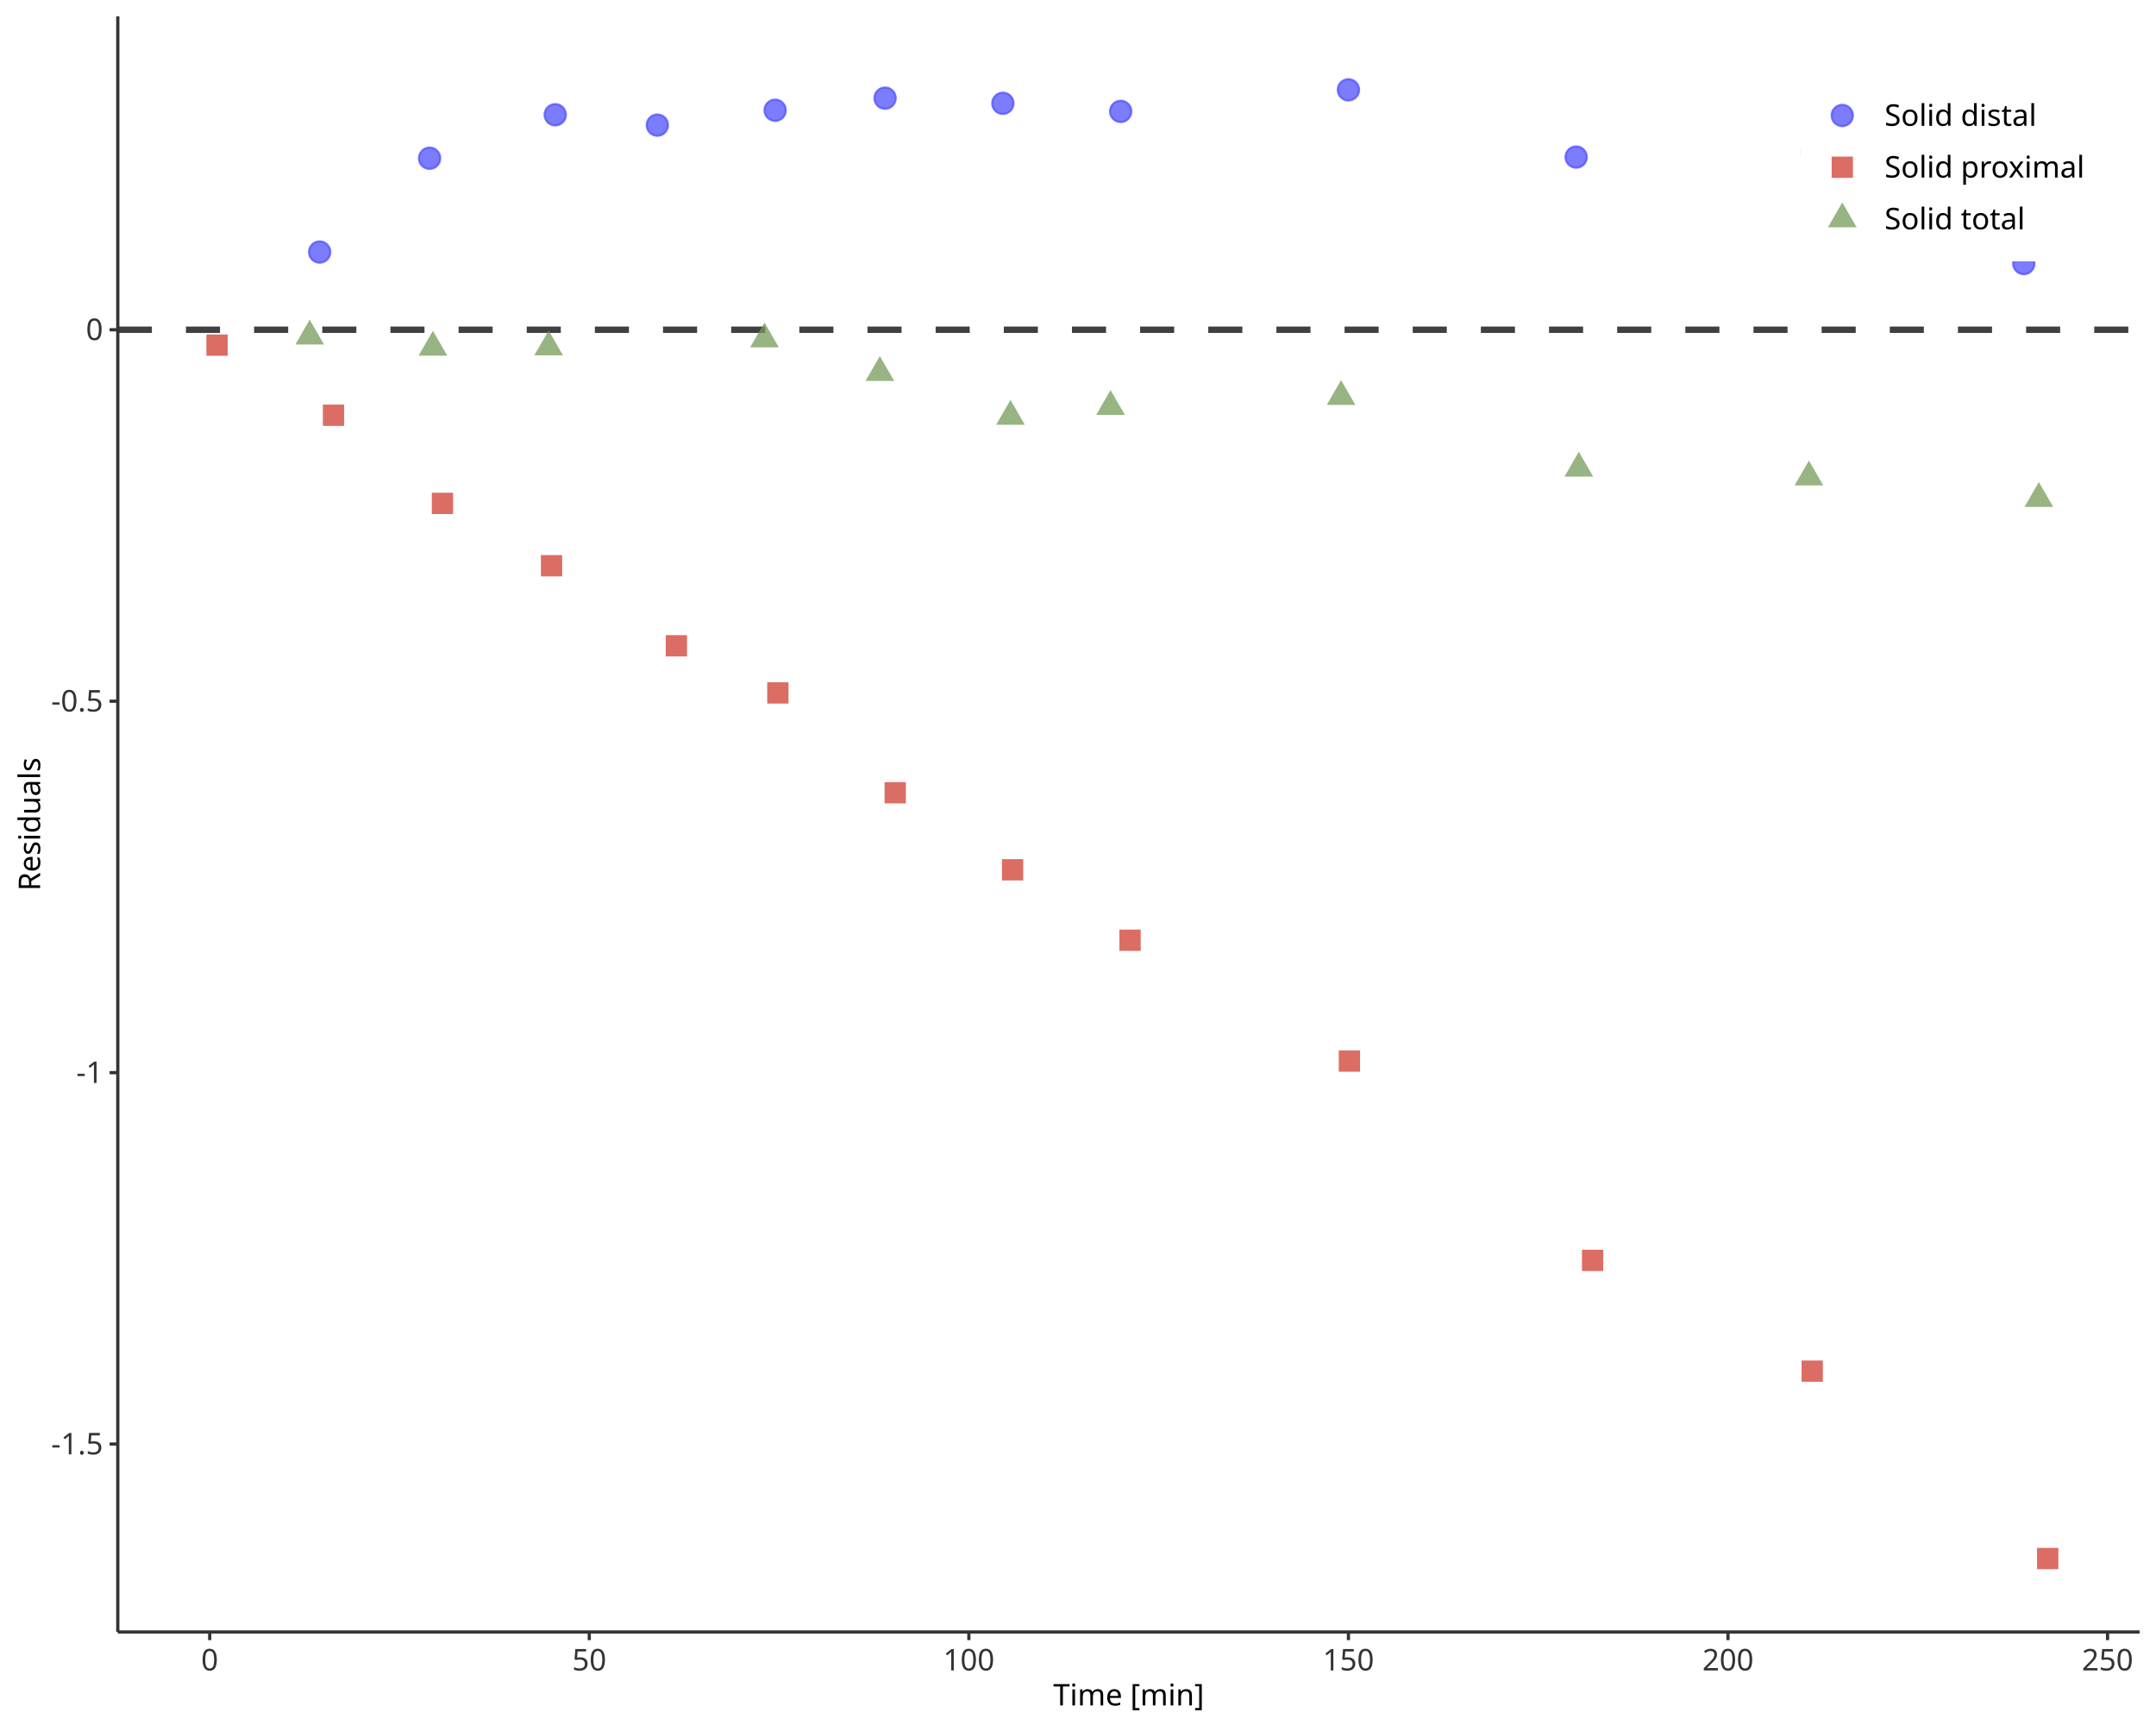
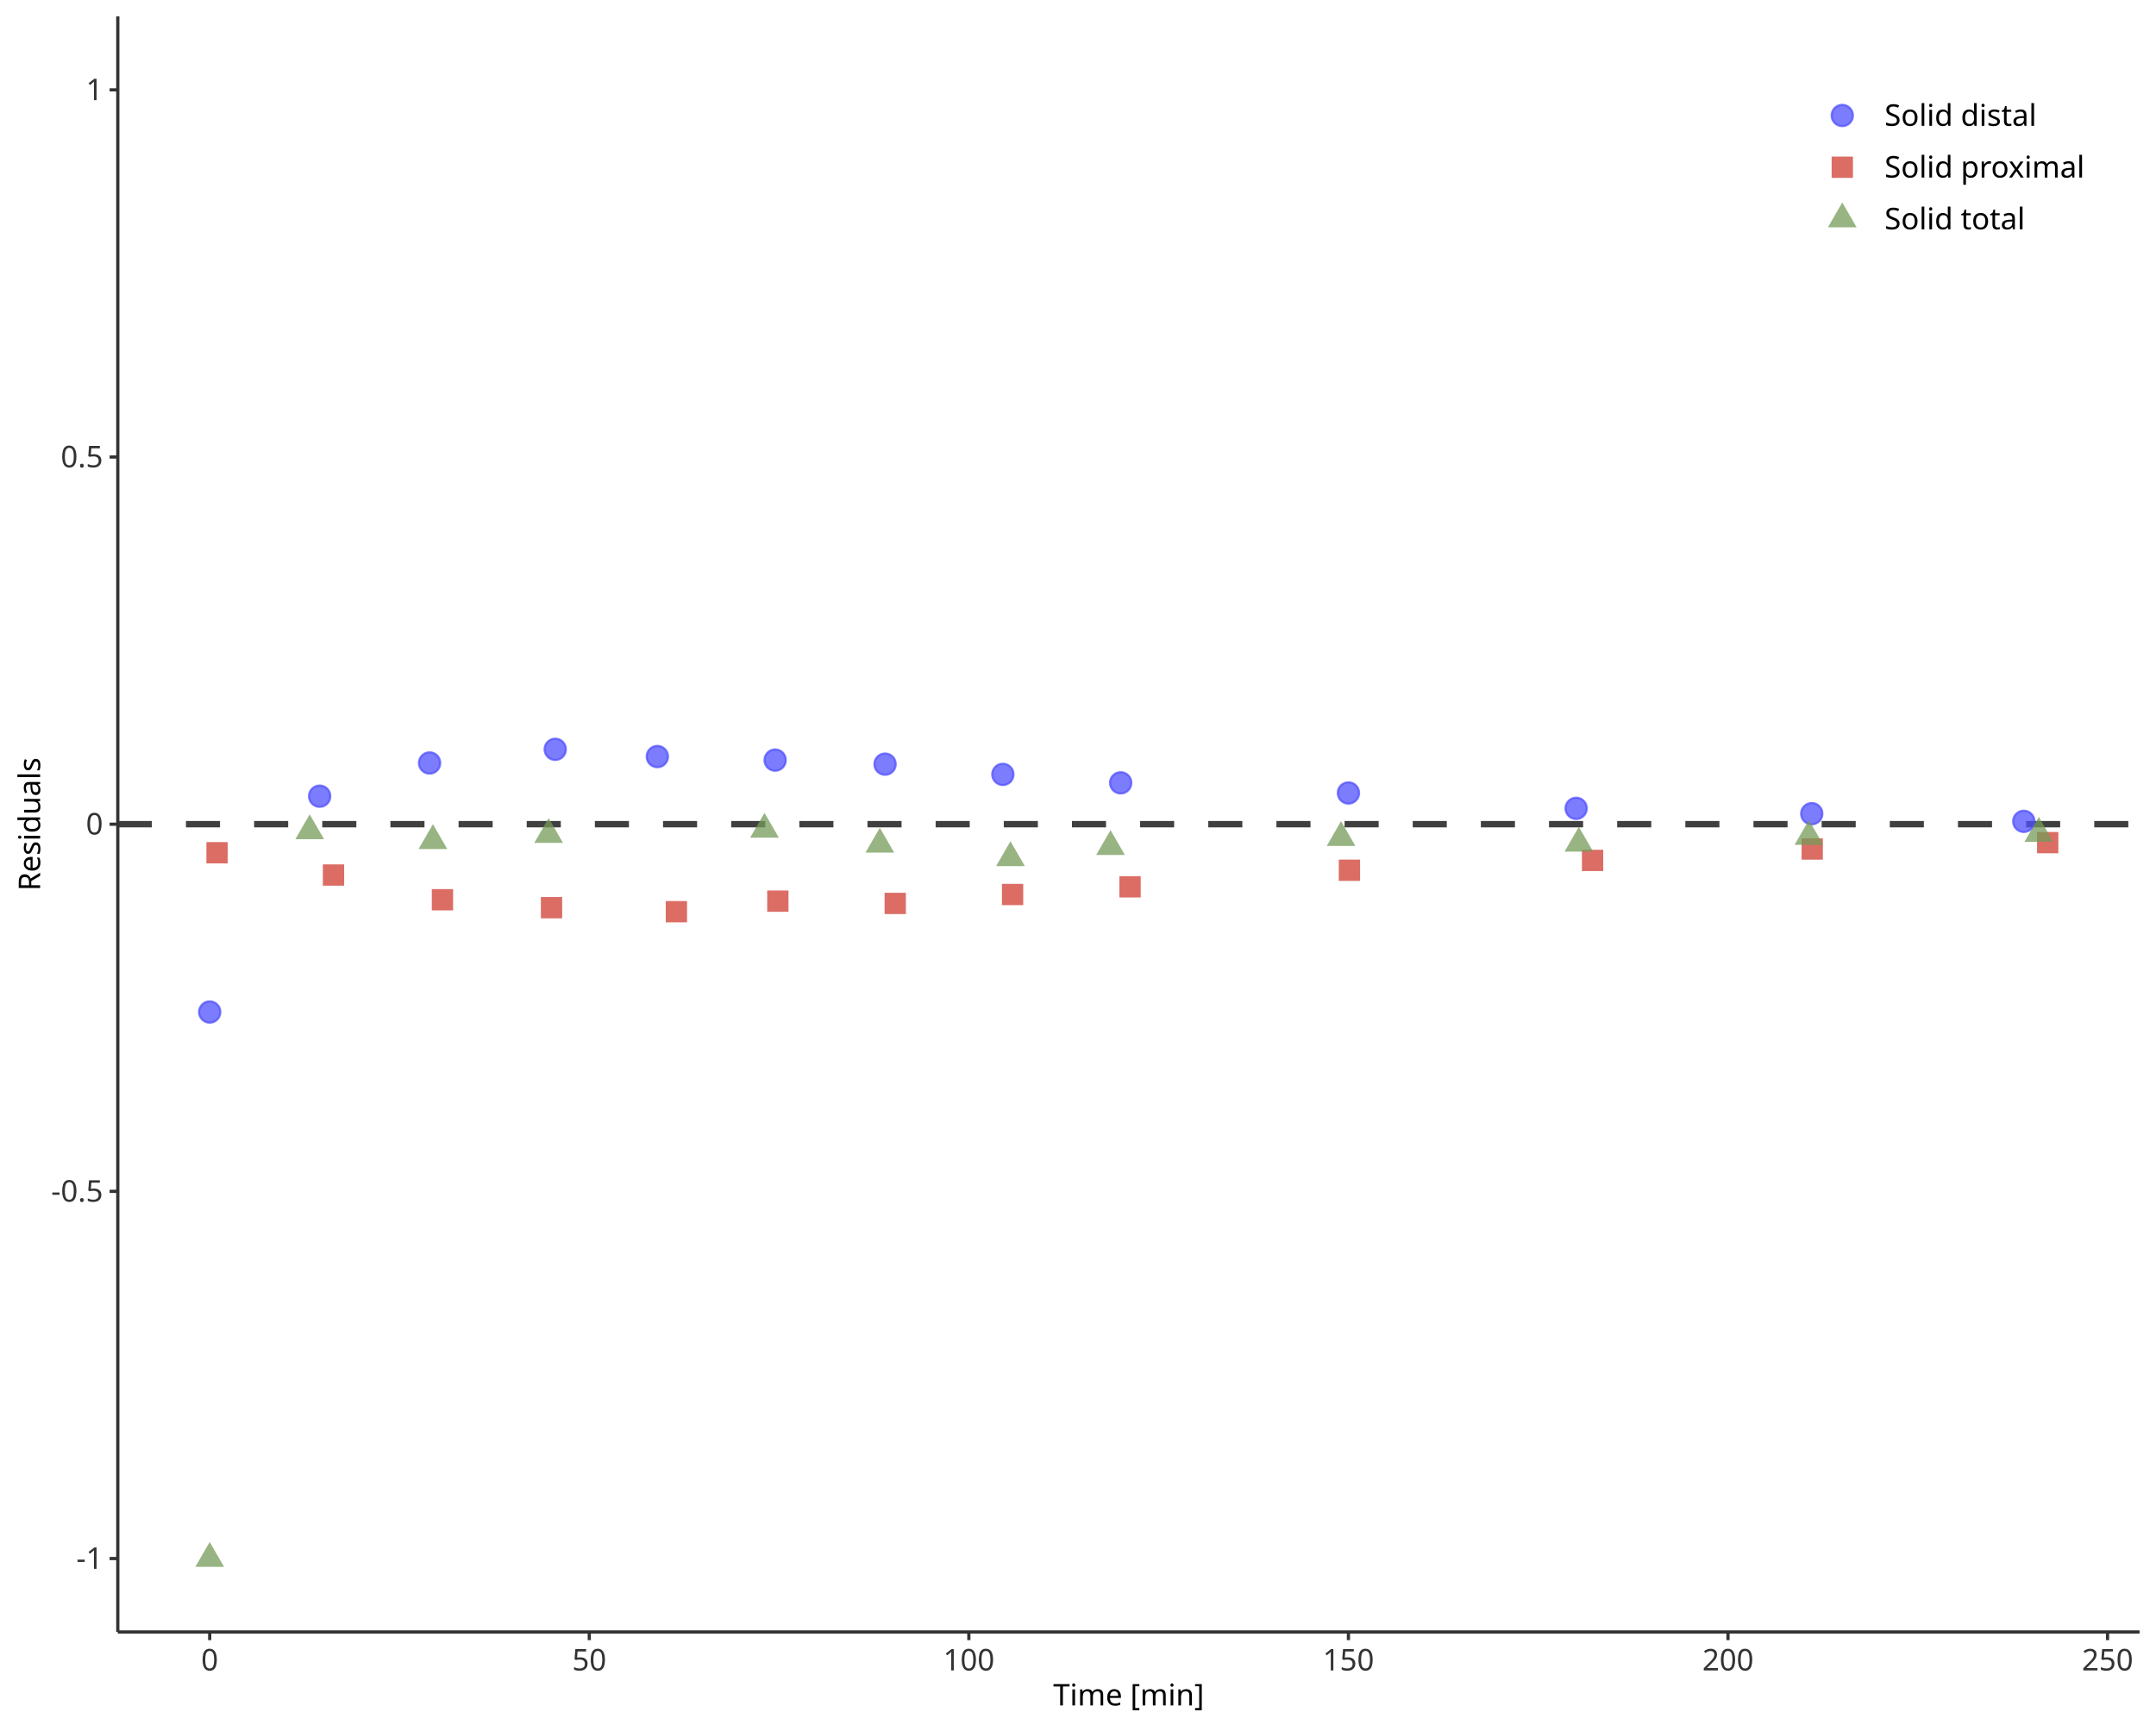
<svg xmlns="http://www.w3.org/2000/svg" class="svglite" data-engine-version="2.0" width="720.00pt" height="576.00pt" viewBox="0 0 720.00 576.00">
  <defs>
    <style type="text/css">
    .svglite line, .svglite polyline, .svglite polygon, .svglite path, .svglite rect, .svglite circle {
      fill: none;
      stroke: #000000;
      stroke-linecap: round;
      stroke-linejoin: round;
      stroke-miterlimit: 10.00;
    }
  </style>
  </defs>
  <rect width="100%" height="100%" style="stroke: none; fill: #FFFFFF;" />
  <defs>
    <clipPath id="cpMC4wMHw3MjAuMDB8MC4wMHw1NzYuMDA=">
      <rect x="0.00" y="0.00" width="720.00" height="576.00" />
    </clipPath>
  </defs>
  <g clip-path="url(#cpMC4wMHw3MjAuMDB8MC4wMHw1NzYuMDA=)">
    <rect x="0.00" y="0.00" width="720.00" height="576.00" style="stroke-width: 1.07; stroke: none; fill: #FFFFFF;" />
  </g>
  <defs>
    <clipPath id="cpMzkuMzR8NzE0LjUyfDUuNDh8NTQ0Ljkz">
      <rect x="39.34" y="5.48" width="675.18" height="539.45" />
    </clipPath>
  </defs>
  <g clip-path="url(#cpMzkuMzR8NzE0LjUyfDUuNDh8NTQ0Ljkz)">
    <rect x="39.34" y="5.48" width="675.18" height="539.45" style="stroke-width: 1.07; stroke: none; fill: #FFFFFF;" />
  </g>
  <g clip-path="url(#cpMC4wMHw3MjAuMDB8MC4wMHw1NzYuMDA=)">
</g>
  <g clip-path="url(#cpMzkuMzR8NzE0LjUyfDUuNDh8NTQ0Ljkz)">
</g>
  <g clip-path="url(#cpMC4wMHw3MjAuMDB8MC4wMHw1NzYuMDA=)">
</g>
  <g clip-path="url(#cpMzkuMzR8NzE0LjUyfDUuNDh8NTQ0Ljkz)">
</g>
  <g clip-path="url(#cpMC4wMHw3MjAuMDB8MC4wMHw1NzYuMDA=)">
</g>
  <g clip-path="url(#cpMzkuMzR8NzE0LjUyfDUuNDh8NTQ0Ljkz)">
</g>
  <g clip-path="url(#cpMC4wMHw3MjAuMDB8MC4wMHw1NzYuMDA=)">
</g>
  <g clip-path="url(#cpMzkuMzR8NzE0LjUyfDUuNDh8NTQ0Ljkz)">
</g>
  <g clip-path="url(#cpMC4wMHw3MjAuMDB8MC4wMHw1NzYuMDA=)">
</g>
  <g clip-path="url(#cpMzkuMzR8NzE0LjUyfDUuNDh8NTQ0Ljkz)">
</g>
  <g clip-path="url(#cpMC4wMHw3MjAuMDB8MC4wMHw1NzYuMDA=)">
</g>
  <g clip-path="url(#cpMzkuMzR8NzE0LjUyfDUuNDh8NTQ0Ljkz)">
</g>
  <g clip-path="url(#cpMC4wMHw3MjAuMDB8MC4wMHw1NzYuMDA=)">
</g>
  <g clip-path="url(#cpMzkuMzR8NzE0LjUyfDUuNDh8NTQ0Ljkz)">
</g>
  <g clip-path="url(#cpMC4wMHw3MjAuMDB8MC4wMHw1NzYuMDA=)">
</g>
  <g clip-path="url(#cpMzkuMzR8NzE0LjUyfDUuNDh8NTQ0Ljkz)">
</g>
  <g clip-path="url(#cpMC4wMHw3MjAuMDB8MC4wMHw1NzYuMDA=)">
</g>
  <g clip-path="url(#cpMzkuMzR8NzE0LjUyfDUuNDh8NTQ0Ljkz)">
</g>
  <g clip-path="url(#cpMC4wMHw3MjAuMDB8MC4wMHw1NzYuMDA=)">
</g>
  <g clip-path="url(#cpMzkuMzR8NzE0LjUyfDUuNDh8NTQ0Ljkz)">
</g>
  <g clip-path="url(#cpMC4wMHw3MjAuMDB8MC4wMHw1NzYuMDA=)">
</g>
  <g clip-path="url(#cpMzkuMzR8NzE0LjUyfDUuNDh8NTQ0Ljkz)">
</g>
  <g clip-path="url(#cpMC4wMHw3MjAuMDB8MC4wMHw1NzYuMDA=)">
</g>
  <g clip-path="url(#cpMzkuMzR8NzE0LjUyfDUuNDh8NTQ0Ljkz)">
</g>
  <g clip-path="url(#cpMC4wMHw3MjAuMDB8MC4wMHw1NzYuMDA=)">
</g>
  <g clip-path="url(#cpMzkuMzR8NzE0LjUyfDUuNDh8NTQ0Ljkz)">
</g>
  <g clip-path="url(#cpMC4wMHw3MjAuMDB8MC4wMHw1NzYuMDA=)">
</g>
  <g clip-path="url(#cpMzkuMzR8NzE0LjUyfDUuNDh8NTQ0Ljkz)">
</g>
  <g clip-path="url(#cpMC4wMHw3MjAuMDB8MC4wMHw1NzYuMDA=)">
</g>
  <g clip-path="url(#cpMzkuMzR8NzE0LjUyfDUuNDh8NTQ0Ljkz)">
</g>
  <g clip-path="url(#cpMC4wMHw3MjAuMDB8MC4wMHw1NzYuMDA=)">
</g>
  <g clip-path="url(#cpMzkuMzR8NzE0LjUyfDUuNDh8NTQ0Ljkz)">
-     <line x1="39.34" y1="110.11" x2="714.52" y2="110.11" style="stroke-width: 2.13; stroke: #000000; stroke-opacity: 0.75; stroke-dasharray: 11.38,11.38; stroke-linecap: butt;" />
-     <circle cx="106.75" cy="84.16" r="3.56" style="stroke-width: 0.71; stroke: #5050FF; stroke-opacity: 0.75; fill: #5050FF; fill-opacity: 0.75;" />
-     <circle cx="143.46" cy="52.84" r="3.56" style="stroke-width: 0.71; stroke: #5050FF; stroke-opacity: 0.75; fill: #5050FF; fill-opacity: 0.75;" />
-     <circle cx="185.42" cy="38.32" r="3.56" style="stroke-width: 0.71; stroke: #5050FF; stroke-opacity: 0.75; fill: #5050FF; fill-opacity: 0.75;" />
-     <circle cx="219.52" cy="41.78" r="3.56" style="stroke-width: 0.71; stroke: #5050FF; stroke-opacity: 0.75; fill: #5050FF; fill-opacity: 0.75;" />
-     <circle cx="258.86" cy="36.81" r="3.56" style="stroke-width: 0.71; stroke: #5050FF; stroke-opacity: 0.75; fill: #5050FF; fill-opacity: 0.75;" />
-     <circle cx="295.57" cy="32.77" r="3.56" style="stroke-width: 0.71; stroke: #5050FF; stroke-opacity: 0.75; fill: #5050FF; fill-opacity: 0.75;" />
-     <circle cx="334.91" cy="34.50" r="3.56" style="stroke-width: 0.71; stroke: #5050FF; stroke-opacity: 0.75; fill: #5050FF; fill-opacity: 0.75;" />
-     <circle cx="374.25" cy="37.20" r="3.56" style="stroke-width: 0.71; stroke: #5050FF; stroke-opacity: 0.75; fill: #5050FF; fill-opacity: 0.75;" />
-     <circle cx="450.31" cy="30.00" r="3.56" style="stroke-width: 0.71; stroke: #5050FF; stroke-opacity: 0.75; fill: #5050FF; fill-opacity: 0.75;" />
-     <circle cx="526.36" cy="52.45" r="3.56" style="stroke-width: 0.71; stroke: #5050FF; stroke-opacity: 0.75; fill: #5050FF; fill-opacity: 0.75;" />
-     <circle cx="605.04" cy="50.94" r="3.56" style="stroke-width: 0.71; stroke: #5050FF; stroke-opacity: 0.75; fill: #5050FF; fill-opacity: 0.75;" />
-     <circle cx="675.85" cy="88.00" r="3.56" style="stroke-width: 0.71; stroke: #5050FF; stroke-opacity: 0.75; fill: #5050FF; fill-opacity: 0.75;" />
-     <polygon points="68.93,118.80 76.04,118.80 76.04,111.69 68.93,111.69 " style="stroke-width: 0.71; stroke: none; fill: #CE3D32; fill-opacity: 0.75;" />
-     <polygon points="107.82,142.21 114.93,142.21 114.93,135.10 107.82,135.10 " style="stroke-width: 0.71; stroke: none; fill: #CE3D32; fill-opacity: 0.75;" />
-     <polygon points="144.20,171.64 151.31,171.64 151.31,164.53 144.20,164.53 " style="stroke-width: 0.71; stroke: none; fill: #CE3D32; fill-opacity: 0.75;" />
-     <polygon points="180.63,192.47 187.74,192.47 187.74,185.35 180.63,185.35 " style="stroke-width: 0.71; stroke: none; fill: #CE3D32; fill-opacity: 0.75;" />
-     <polygon points="222.33,219.19 229.44,219.19 229.44,212.08 222.33,212.08 " style="stroke-width: 0.71; stroke: none; fill: #CE3D32; fill-opacity: 0.75;" />
-     <polygon points="256.21,234.93 263.32,234.93 263.32,227.82 256.21,227.82 " style="stroke-width: 0.71; stroke: none; fill: #CE3D32; fill-opacity: 0.75;" />
-     <polygon points="295.41,268.27 302.52,268.27 302.52,261.16 295.41,261.16 " style="stroke-width: 0.71; stroke: none; fill: #CE3D32; fill-opacity: 0.75;" />
-     <polygon points="334.60,293.99 341.71,293.99 341.71,286.88 334.60,286.88 " style="stroke-width: 0.71; stroke: none; fill: #CE3D32; fill-opacity: 0.75;" />
-     <polygon points="373.83,317.51 380.94,317.51 380.94,310.40 373.83,310.40 " style="stroke-width: 0.71; stroke: none; fill: #CE3D32; fill-opacity: 0.75;" />
-     <polygon points="447.09,357.86 454.20,357.86 454.20,350.75 447.09,350.75 " style="stroke-width: 0.71; stroke: none; fill: #CE3D32; fill-opacity: 0.75;" />
-     <polygon points="528.29,424.41 535.40,424.41 535.40,417.30 528.29,417.30 " style="stroke-width: 0.71; stroke: none; fill: #CE3D32; fill-opacity: 0.75;" />
-     <polygon points="601.64,461.40 608.75,461.40 608.75,454.29 601.64,454.29 " style="stroke-width: 0.71; stroke: none; fill: #CE3D32; fill-opacity: 0.75;" />
-     <polygon points="680.28,523.97 687.39,523.97 687.39,516.86 680.28,516.86 " style="stroke-width: 0.71; stroke: none; fill: #CE3D32; fill-opacity: 0.75;" />
-     <polygon points="103.42,106.73 108.21,115.03 98.64,115.03 " style="stroke-width: 0.71; stroke: none; fill: #749B58; fill-opacity: 0.75;" />
-     <polygon points="144.57,110.46 149.36,118.75 139.79,118.75 " style="stroke-width: 0.71; stroke: none; fill: #749B58; fill-opacity: 0.75;" />
-     <polygon points="183.22,110.36 188.01,118.65 178.43,118.65 " style="stroke-width: 0.71; stroke: none; fill: #749B58; fill-opacity: 0.75;" />
-     <polygon points="255.30,107.70 260.09,115.99 250.51,115.99 " style="stroke-width: 0.71; stroke: none; fill: #749B58; fill-opacity: 0.75;" />
-     <polygon points="293.82,118.90 298.61,127.20 289.03,127.20 " style="stroke-width: 0.71; stroke: none; fill: #749B58; fill-opacity: 0.75;" />
-     <polygon points="337.45,133.53 342.24,141.83 332.66,141.83 " style="stroke-width: 0.71; stroke: none; fill: #749B58; fill-opacity: 0.75;" />
-     <polygon points="370.86,130.24 375.65,138.54 366.08,138.54 " style="stroke-width: 0.71; stroke: none; fill: #749B58; fill-opacity: 0.75;" />
-     <polygon points="447.85,126.92 452.63,135.21 443.06,135.21 " style="stroke-width: 0.71; stroke: none; fill: #749B58; fill-opacity: 0.75;" />
-     <polygon points="527.26,150.84 532.04,159.14 522.47,159.14 " style="stroke-width: 0.71; stroke: none; fill: #749B58; fill-opacity: 0.75;" />
-     <polygon points="604.09,153.79 608.88,162.08 599.30,162.08 " style="stroke-width: 0.71; stroke: none; fill: #749B58; fill-opacity: 0.75;" />
-     <polygon points="680.87,160.96 685.66,169.26 676.08,169.26 " style="stroke-width: 0.71; stroke: none; fill: #749B58; fill-opacity: 0.75;" />
+     <line x1="39.34" y1="275.21" x2="714.52" y2="275.21" style="stroke-width: 2.13; stroke: #000000; stroke-opacity: 0.75; stroke-dasharray: 11.38,11.38; stroke-linecap: butt;" />
+     <circle cx="70.03" cy="337.93" r="3.56" style="stroke-width: 0.71; stroke: #5050FF; stroke-opacity: 0.75; fill: #5050FF; fill-opacity: 0.75;" />
+     <circle cx="106.75" cy="265.86" r="3.56" style="stroke-width: 0.71; stroke: #5050FF; stroke-opacity: 0.75; fill: #5050FF; fill-opacity: 0.75;" />
+     <circle cx="143.46" cy="254.77" r="3.56" style="stroke-width: 0.71; stroke: #5050FF; stroke-opacity: 0.75; fill: #5050FF; fill-opacity: 0.75;" />
+     <circle cx="185.42" cy="250.21" r="3.56" style="stroke-width: 0.71; stroke: #5050FF; stroke-opacity: 0.75; fill: #5050FF; fill-opacity: 0.75;" />
+     <circle cx="219.52" cy="252.62" r="3.56" style="stroke-width: 0.71; stroke: #5050FF; stroke-opacity: 0.75; fill: #5050FF; fill-opacity: 0.75;" />
+     <circle cx="258.86" cy="253.81" r="3.56" style="stroke-width: 0.71; stroke: #5050FF; stroke-opacity: 0.75; fill: #5050FF; fill-opacity: 0.75;" />
+     <circle cx="295.57" cy="255.16" r="3.56" style="stroke-width: 0.71; stroke: #5050FF; stroke-opacity: 0.75; fill: #5050FF; fill-opacity: 0.75;" />
+     <circle cx="334.91" cy="258.58" r="3.56" style="stroke-width: 0.71; stroke: #5050FF; stroke-opacity: 0.75; fill: #5050FF; fill-opacity: 0.75;" />
+     <circle cx="374.25" cy="261.40" r="3.56" style="stroke-width: 0.71; stroke: #5050FF; stroke-opacity: 0.75; fill: #5050FF; fill-opacity: 0.75;" />
+     <circle cx="450.31" cy="264.78" r="3.56" style="stroke-width: 0.71; stroke: #5050FF; stroke-opacity: 0.75; fill: #5050FF; fill-opacity: 0.75;" />
+     <circle cx="526.36" cy="269.92" r="3.56" style="stroke-width: 0.71; stroke: #5050FF; stroke-opacity: 0.75; fill: #5050FF; fill-opacity: 0.75;" />
+     <circle cx="605.04" cy="271.70" r="3.56" style="stroke-width: 0.71; stroke: #5050FF; stroke-opacity: 0.75; fill: #5050FF; fill-opacity: 0.75;" />
+     <circle cx="675.85" cy="274.26" r="3.56" style="stroke-width: 0.71; stroke: #5050FF; stroke-opacity: 0.75; fill: #5050FF; fill-opacity: 0.75;" />
+     <polygon points="68.93,288.30 76.04,288.30 76.04,281.19 68.93,281.19 " style="stroke-width: 0.71; stroke: none; fill: #CE3D32; fill-opacity: 0.75;" />
+     <polygon points="107.82,295.74 114.93,295.74 114.93,288.63 107.82,288.63 " style="stroke-width: 0.71; stroke: none; fill: #CE3D32; fill-opacity: 0.75;" />
+     <polygon points="144.20,303.99 151.31,303.99 151.31,296.88 144.20,296.88 " style="stroke-width: 0.71; stroke: none; fill: #CE3D32; fill-opacity: 0.75;" />
+     <polygon points="180.63,306.64 187.74,306.64 187.74,299.53 180.63,299.53 " style="stroke-width: 0.71; stroke: none; fill: #CE3D32; fill-opacity: 0.75;" />
+     <polygon points="222.33,307.98 229.44,307.98 229.44,300.87 222.33,300.87 " style="stroke-width: 0.71; stroke: none; fill: #CE3D32; fill-opacity: 0.75;" />
+     <polygon points="256.21,304.46 263.32,304.46 263.32,297.35 256.21,297.35 " style="stroke-width: 0.71; stroke: none; fill: #CE3D32; fill-opacity: 0.75;" />
+     <polygon points="295.41,305.22 302.52,305.22 302.52,298.11 295.41,298.11 " style="stroke-width: 0.71; stroke: none; fill: #CE3D32; fill-opacity: 0.75;" />
+     <polygon points="334.60,302.24 341.71,302.24 341.71,295.13 334.60,295.13 " style="stroke-width: 0.71; stroke: none; fill: #CE3D32; fill-opacity: 0.75;" />
+     <polygon points="373.83,299.68 380.94,299.68 380.94,292.57 373.83,292.57 " style="stroke-width: 0.71; stroke: none; fill: #CE3D32; fill-opacity: 0.75;" />
+     <polygon points="447.09,294.14 454.20,294.14 454.20,287.03 447.09,287.03 " style="stroke-width: 0.71; stroke: none; fill: #CE3D32; fill-opacity: 0.75;" />
+     <polygon points="528.29,290.86 535.40,290.86 535.40,283.75 528.29,283.75 " style="stroke-width: 0.71; stroke: none; fill: #CE3D32; fill-opacity: 0.75;" />
+     <polygon points="601.64,287.05 608.75,287.05 608.75,279.94 601.64,279.94 " style="stroke-width: 0.71; stroke: none; fill: #CE3D32; fill-opacity: 0.75;" />
+     <polygon points="680.28,284.92 687.39,284.92 687.39,277.81 680.28,277.81 " style="stroke-width: 0.71; stroke: none; fill: #CE3D32; fill-opacity: 0.75;" />
+     <polygon points="70.03,514.88 74.82,523.18 65.24,523.18 " style="stroke-width: 0.71; stroke: none; fill: #749B58; fill-opacity: 0.75;" />
+     <polygon points="103.42,271.92 108.21,280.22 98.64,280.22 " style="stroke-width: 0.71; stroke: none; fill: #749B58; fill-opacity: 0.75;" />
+     <polygon points="144.57,275.21 149.36,283.50 139.79,283.50 " style="stroke-width: 0.71; stroke: none; fill: #749B58; fill-opacity: 0.75;" />
+     <polygon points="183.22,273.16 188.01,281.45 178.43,281.45 " style="stroke-width: 0.71; stroke: none; fill: #749B58; fill-opacity: 0.75;" />
+     <polygon points="255.30,271.42 260.09,279.71 250.51,279.71 " style="stroke-width: 0.71; stroke: none; fill: #749B58; fill-opacity: 0.75;" />
+     <polygon points="293.82,276.40 298.61,284.69 289.03,284.69 " style="stroke-width: 0.71; stroke: none; fill: #749B58; fill-opacity: 0.75;" />
+     <polygon points="337.45,280.91 342.24,289.20 332.66,289.20 " style="stroke-width: 0.71; stroke: none; fill: #749B58; fill-opacity: 0.75;" />
+     <polygon points="370.86,277.18 375.65,285.48 366.08,285.48 " style="stroke-width: 0.71; stroke: none; fill: #749B58; fill-opacity: 0.75;" />
+     <polygon points="447.85,274.18 452.63,282.48 443.06,282.48 " style="stroke-width: 0.71; stroke: none; fill: #749B58; fill-opacity: 0.75;" />
+     <polygon points="527.26,276.09 532.04,284.38 522.47,284.38 " style="stroke-width: 0.71; stroke: none; fill: #749B58; fill-opacity: 0.75;" />
+     <polygon points="604.09,273.81 608.88,282.10 599.30,282.10 " style="stroke-width: 0.71; stroke: none; fill: #749B58; fill-opacity: 0.75;" />
+     <polygon points="680.87,272.78 685.66,281.08 676.08,281.08 " style="stroke-width: 0.71; stroke: none; fill: #749B58; fill-opacity: 0.75;" />
  </g>
  <g clip-path="url(#cpMC4wMHw3MjAuMDB8MC4wMHw1NzYuMDA=)">
    <polyline points="39.34,544.93 39.34,5.48 " style="stroke-width: 1.07; stroke: #333333; stroke-linecap: butt;" />
-     <text x="34.41" y="485.63" text-anchor="end" style="font-size: 10.00px; fill: #333333; font-family: sans;" textLength="17.23px" lengthAdjust="spacingAndGlyphs">-1.5</text>
-     <text x="34.41" y="361.61" text-anchor="end" style="font-size: 10.00px; fill: #333333; font-family: sans;" textLength="8.89px" lengthAdjust="spacingAndGlyphs">-1</text>
-     <text x="34.41" y="237.58" text-anchor="end" style="font-size: 10.00px; fill: #333333; font-family: sans;" textLength="17.23px" lengthAdjust="spacingAndGlyphs">-0.5</text>
-     <text x="34.41" y="113.55" text-anchor="end" style="font-size: 10.00px; fill: #333333; font-family: sans;" textLength="5.56px" lengthAdjust="spacingAndGlyphs">0</text>
-     <polyline points="36.60,482.19 39.34,482.19 " style="stroke-width: 1.07; stroke: #333333; stroke-linecap: butt;" />
-     <polyline points="36.60,358.17 39.34,358.17 " style="stroke-width: 1.07; stroke: #333333; stroke-linecap: butt;" />
-     <polyline points="36.60,234.14 39.34,234.14 " style="stroke-width: 1.07; stroke: #333333; stroke-linecap: butt;" />
-     <polyline points="36.60,110.11 39.34,110.11 " style="stroke-width: 1.07; stroke: #333333; stroke-linecap: butt;" />
+     <text x="34.41" y="523.85" text-anchor="end" style="font-size: 10.00px; fill: #333333; font-family: sans;" textLength="8.89px" lengthAdjust="spacingAndGlyphs">-1</text>
+     <text x="34.41" y="401.25" text-anchor="end" style="font-size: 10.00px; fill: #333333; font-family: sans;" textLength="17.23px" lengthAdjust="spacingAndGlyphs">-0.5</text>
+     <text x="34.41" y="278.65" text-anchor="end" style="font-size: 10.00px; fill: #333333; font-family: sans;" textLength="5.56px" lengthAdjust="spacingAndGlyphs">0</text>
+     <text x="34.41" y="156.04" text-anchor="end" style="font-size: 10.00px; fill: #333333; font-family: sans;" textLength="13.90px" lengthAdjust="spacingAndGlyphs">0.5</text>
+     <text x="34.41" y="33.44" text-anchor="end" style="font-size: 10.00px; fill: #333333; font-family: sans;" textLength="5.56px" lengthAdjust="spacingAndGlyphs">1</text>
+     <polyline points="36.60,520.41 39.34,520.41 " style="stroke-width: 1.07; stroke: #333333; stroke-linecap: butt;" />
+     <polyline points="36.60,397.81 39.34,397.81 " style="stroke-width: 1.07; stroke: #333333; stroke-linecap: butt;" />
+     <polyline points="36.60,275.21 39.34,275.21 " style="stroke-width: 1.07; stroke: #333333; stroke-linecap: butt;" />
+     <polyline points="36.60,152.60 39.34,152.60 " style="stroke-width: 1.07; stroke: #333333; stroke-linecap: butt;" />
+     <polyline points="36.60,30.00 39.34,30.00 " style="stroke-width: 1.07; stroke: #333333; stroke-linecap: butt;" />
    <polyline points="39.34,544.93 714.52,544.93 " style="stroke-width: 1.07; stroke: #333333; stroke-linecap: butt;" />
    <polyline points="70.03,547.67 70.03,544.93 " style="stroke-width: 1.07; stroke: #333333; stroke-linecap: butt;" />
    <polyline points="196.79,547.67 196.79,544.93 " style="stroke-width: 1.07; stroke: #333333; stroke-linecap: butt;" />
    <polyline points="323.55,547.67 323.55,544.93 " style="stroke-width: 1.07; stroke: #333333; stroke-linecap: butt;" />
    <polyline points="450.31,547.67 450.31,544.93 " style="stroke-width: 1.07; stroke: #333333; stroke-linecap: butt;" />
    <polyline points="577.07,547.67 577.07,544.93 " style="stroke-width: 1.07; stroke: #333333; stroke-linecap: butt;" />
    <polyline points="703.82,547.67 703.82,544.93 " style="stroke-width: 1.07; stroke: #333333; stroke-linecap: butt;" />
    <text x="70.03" y="557.78" text-anchor="middle" style="font-size: 10.00px; fill: #333333; font-family: sans;" textLength="5.56px" lengthAdjust="spacingAndGlyphs">0</text>
    <text x="196.79" y="557.78" text-anchor="middle" style="font-size: 10.00px; fill: #333333; font-family: sans;" textLength="11.12px" lengthAdjust="spacingAndGlyphs">50</text>
    <text x="323.55" y="557.78" text-anchor="middle" style="font-size: 10.00px; fill: #333333; font-family: sans;" textLength="16.69px" lengthAdjust="spacingAndGlyphs">100</text>
    <text x="450.31" y="557.78" text-anchor="middle" style="font-size: 10.00px; fill: #333333; font-family: sans;" textLength="16.69px" lengthAdjust="spacingAndGlyphs">150</text>
    <text x="577.07" y="557.78" text-anchor="middle" style="font-size: 10.00px; fill: #333333; font-family: sans;" textLength="16.69px" lengthAdjust="spacingAndGlyphs">200</text>
    <text x="703.82" y="557.78" text-anchor="middle" style="font-size: 10.00px; fill: #333333; font-family: sans;" textLength="16.69px" lengthAdjust="spacingAndGlyphs">250</text>
    <text x="376.93" y="569.48" text-anchor="middle" style="font-size: 10.00px; font-family: sans;" textLength="46.67px" lengthAdjust="spacingAndGlyphs">Time [min]</text>
    <text transform="translate(13.40,275.21) rotate(-90)" text-anchor="middle" style="font-size: 10.00px; font-family: sans;" textLength="43.92px" lengthAdjust="spacingAndGlyphs">Residuals</text>
    <rect x="601.11" y="18.97" width="96.53" height="68.28" style="stroke-width: 1.07; stroke: none; fill: #FFFFFF;" />
    <rect x="606.59" y="29.92" width="17.28" height="17.28" style="stroke-width: 1.07; stroke: none; fill: #FFFFFF;" />
    <circle cx="615.23" cy="38.56" r="3.56" style="stroke-width: 0.71; stroke: #5050FF; stroke-opacity: 0.75; fill: #5050FF; fill-opacity: 0.75;" />
    <rect x="606.59" y="47.20" width="17.28" height="17.28" style="stroke-width: 1.07; stroke: none; fill: #FFFFFF;" />
    <polygon points="611.68,59.40 618.79,59.40 618.79,52.29 611.68,52.29 " style="stroke-width: 0.71; stroke: none; fill: #CE3D32; fill-opacity: 0.75;" />
    <rect x="606.59" y="64.48" width="17.28" height="17.28" style="stroke-width: 1.07; stroke: none; fill: #FFFFFF;" />
    <polygon points="615.23,67.60 620.02,75.89 610.45,75.89 " style="stroke-width: 0.71; stroke: none; fill: #749B58; fill-opacity: 0.75;" />
    <text x="629.35" y="42.01" style="font-size: 10.00px; font-family: sans;" textLength="48.36px" lengthAdjust="spacingAndGlyphs">Solid distal</text>
    <text x="629.35" y="59.29" style="font-size: 10.00px; font-family: sans;" textLength="62.81px" lengthAdjust="spacingAndGlyphs">Solid proximal</text>
    <text x="629.35" y="76.57" style="font-size: 10.00px; font-family: sans;" textLength="43.91px" lengthAdjust="spacingAndGlyphs">Solid total</text>
  </g>
</svg>
